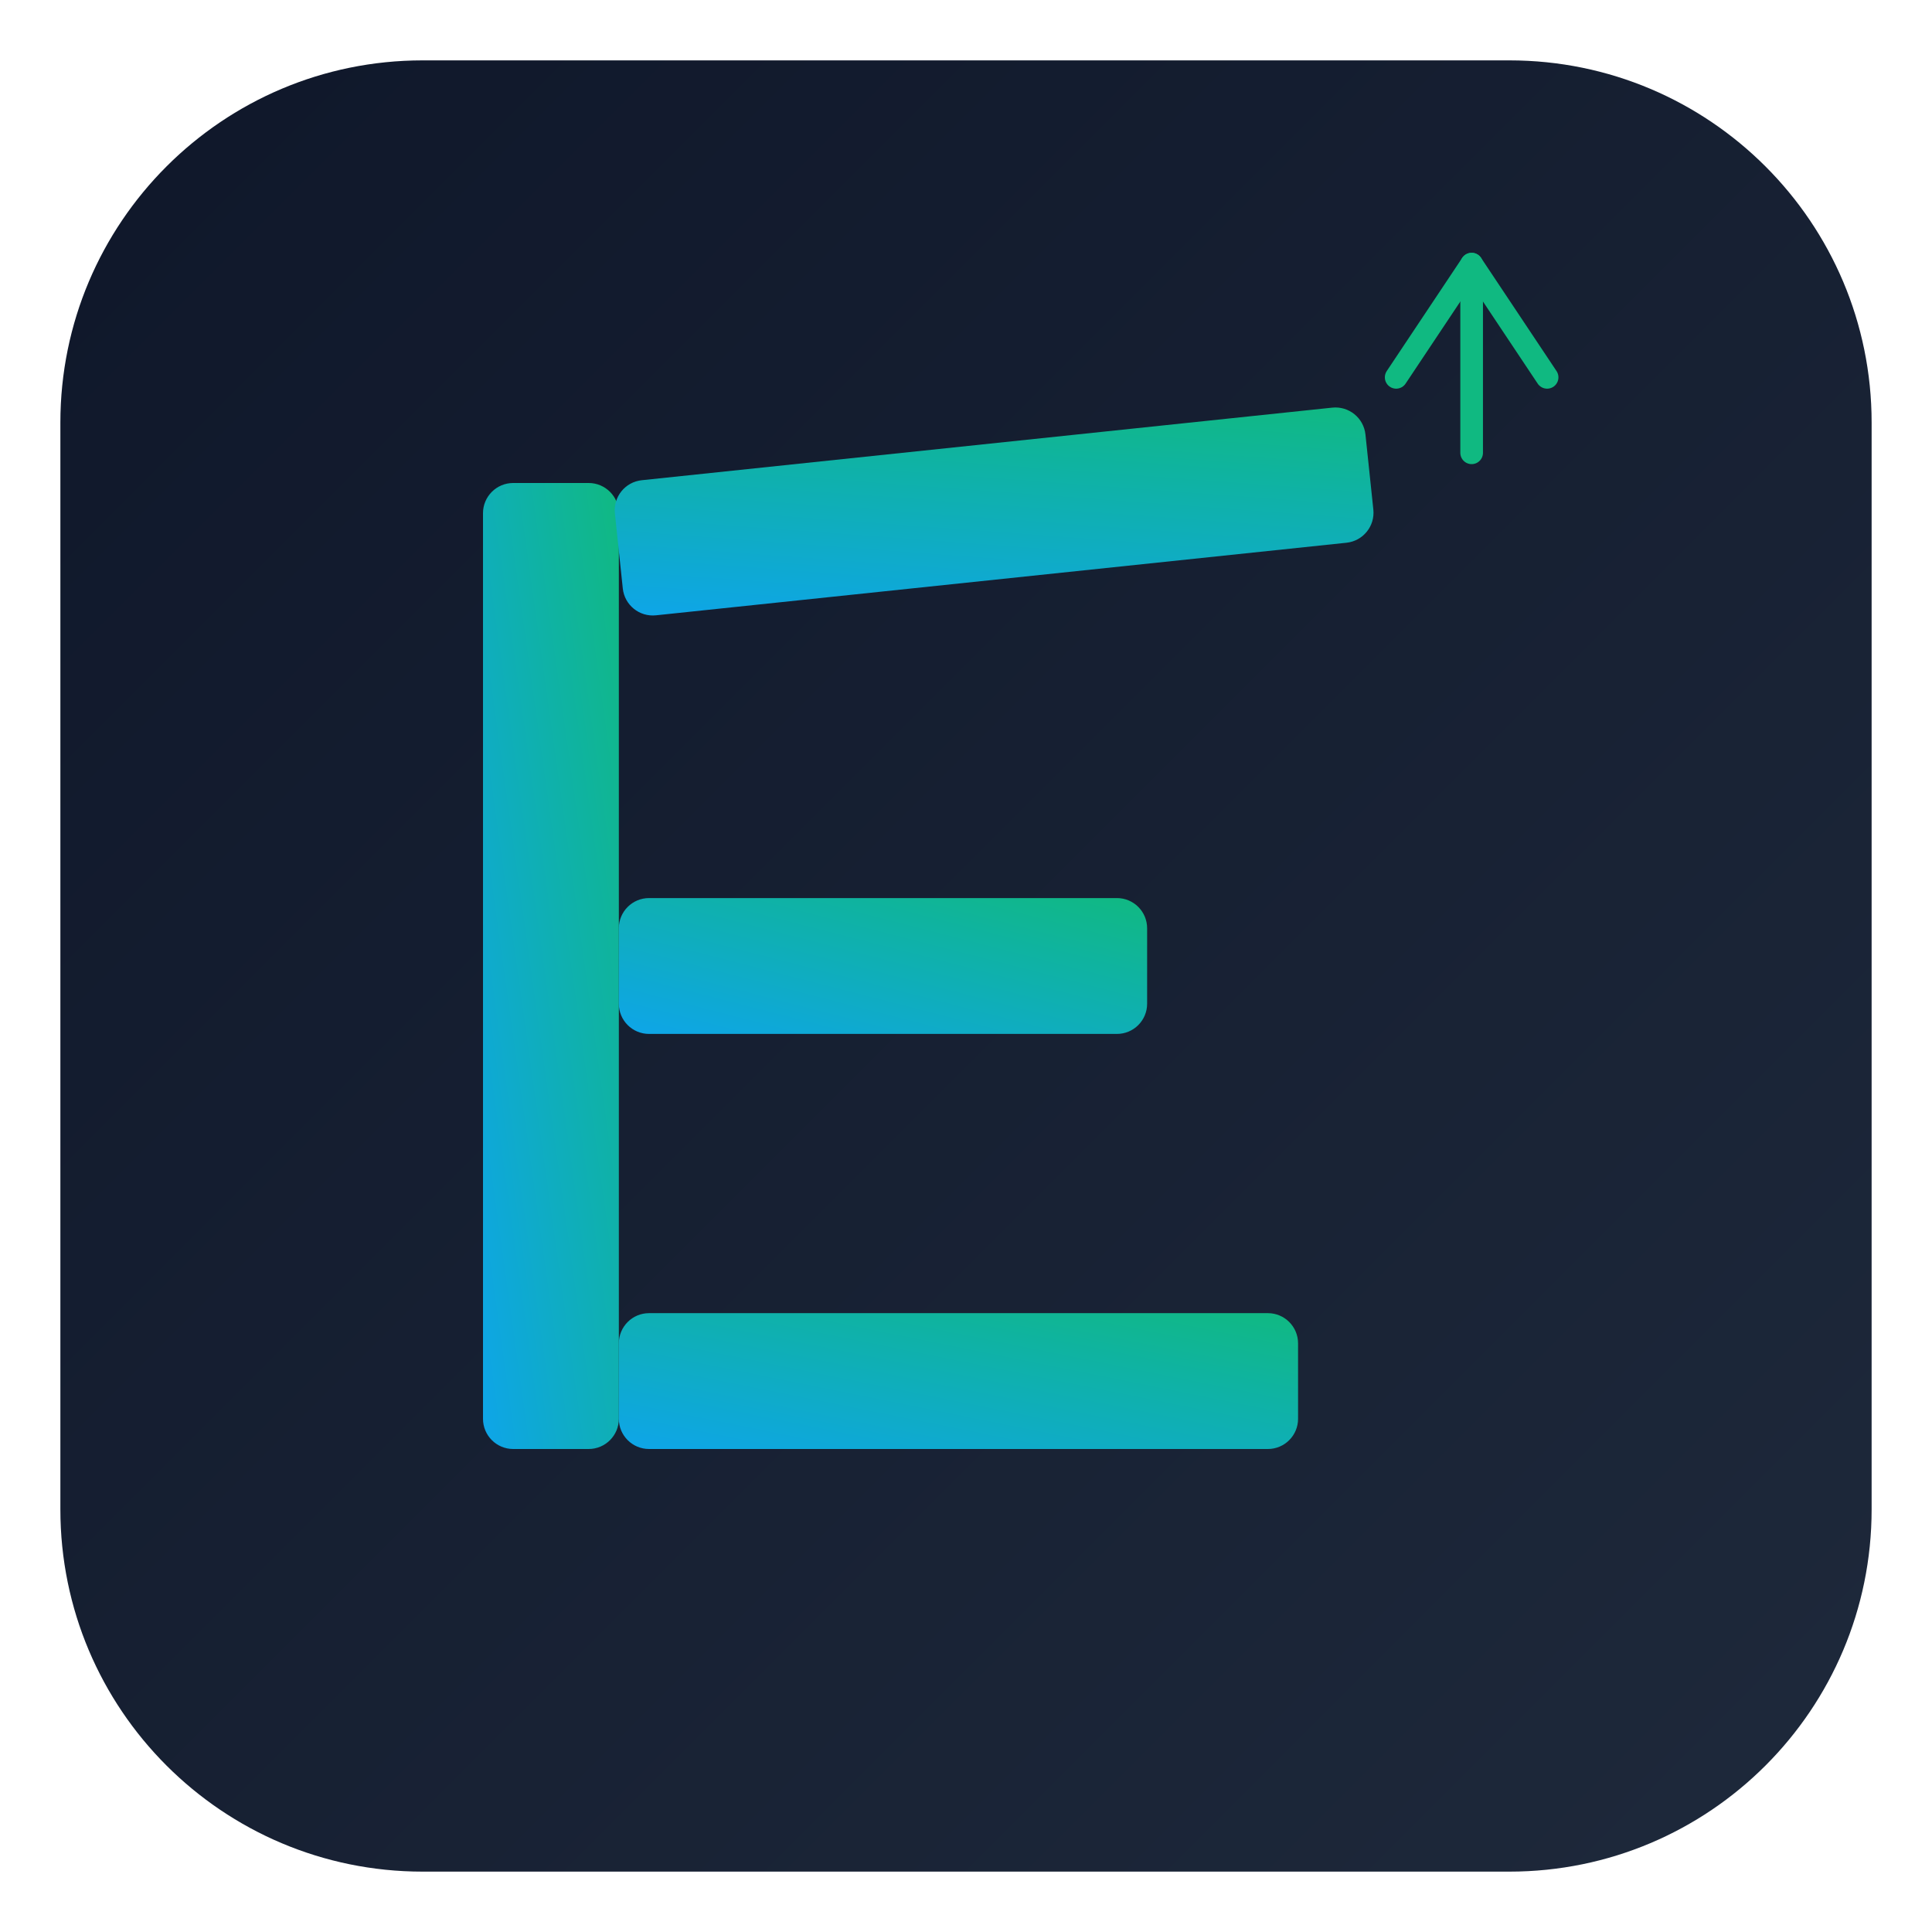
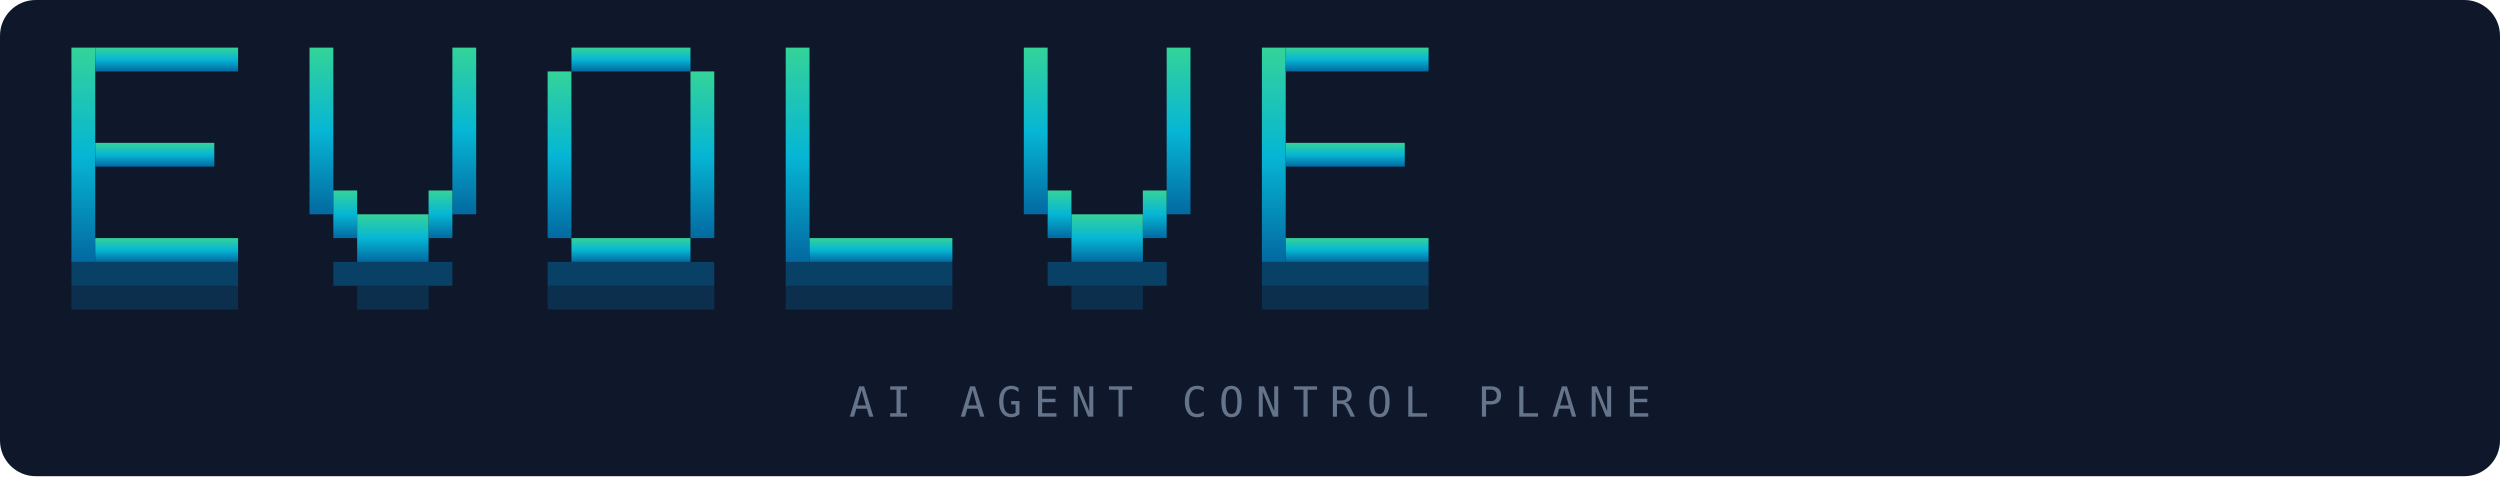
- <svg xmlns="http://www.w3.org/2000/svg" viewBox="0 0 512 512" fill="none">
+ <svg xmlns="http://www.w3.org/2000/svg" viewBox="0 0 840 160" fill="none">
  <defs>
-     <linearGradient id="g" x1="0%" y1="100%" x2="100%" y2="0%">
-       <stop offset="0%" stop-color="#0EA5E9" />
-       <stop offset="100%" stop-color="#10B981" />
-     </linearGradient>
-     <linearGradient id="bg" x1="0%" y1="0%" x2="100%" y2="100%">
-       <stop offset="0%" stop-color="#0F172A" />
-       <stop offset="100%" stop-color="#1E293B" />
+     <linearGradient id="g" x1="0%" y1="0%" x2="0%" y2="100%">
+       <stop offset="0%" stop-color="#34D399" />
+       <stop offset="50%" stop-color="#06B6D4" />
+       <stop offset="100%" stop-color="#0369A1" />
    </linearGradient>
  </defs>
-   <rect x="16" y="16" width="480" height="480" rx="96" fill="url(#bg)" />
-   <rect x="128" y="128" width="36" height="256" rx="8" fill="url(#g)" />
-   <rect x="164" y="348" width="180" height="36" rx="8" fill="url(#g)" />
-   <rect x="164" y="238" width="140" height="36" rx="8" fill="url(#g)" />
-   <rect x="164" y="128" width="200" height="36" rx="8" fill="url(#g)" transform="rotate(-6, 164, 146)" />
-   <path d="M 370 100 L 390 70 L 410 100" stroke="#10B981" stroke-width="6" stroke-linecap="round" stroke-linejoin="round" fill="none" />
-   <line x1="390" y1="70" x2="390" y2="120" stroke="#10B981" stroke-width="6" stroke-linecap="round" />
+   <rect width="840" height="160" rx="12" fill="#0F172A" />
+   <rect x="24" y="16" width="8" height="72" fill="url(#g)" />
+   <rect x="32" y="16" width="48" height="8" fill="url(#g)" />
+   <rect x="32" y="48" width="40" height="8" fill="url(#g)" />
+   <rect x="32" y="80" width="48" height="8" fill="url(#g)" />
+   <rect x="24" y="88" width="56" height="8" fill="#0369A1" opacity="0.5" />
+   <rect x="24" y="96" width="56" height="8" fill="#0369A1" opacity="0.3" />
+   <rect x="104" y="16" width="8" height="56" fill="url(#g)" />
+   <rect x="152" y="16" width="8" height="56" fill="url(#g)" />
+   <rect x="112" y="64" width="8" height="16" fill="url(#g)" />
+   <rect x="144" y="64" width="8" height="16" fill="url(#g)" />
+   <rect x="120" y="72" width="24" height="16" fill="url(#g)" />
+   <rect x="112" y="88" width="40" height="8" fill="#0369A1" opacity="0.5" />
+   <rect x="120" y="96" width="24" height="8" fill="#0369A1" opacity="0.3" />
+   <rect x="192" y="16" width="40" height="8" fill="url(#g)" />
+   <rect x="184" y="24" width="8" height="56" fill="url(#g)" />
+   <rect x="232" y="24" width="8" height="56" fill="url(#g)" />
+   <rect x="192" y="80" width="40" height="8" fill="url(#g)" />
+   <rect x="184" y="88" width="56" height="8" fill="#0369A1" opacity="0.5" />
+   <rect x="184" y="96" width="56" height="8" fill="#0369A1" opacity="0.3" />
+   <rect x="264" y="16" width="8" height="72" fill="url(#g)" />
+   <rect x="272" y="80" width="48" height="8" fill="url(#g)" />
+   <rect x="264" y="88" width="56" height="8" fill="#0369A1" opacity="0.5" />
+   <rect x="264" y="96" width="56" height="8" fill="#0369A1" opacity="0.3" />
+   <rect x="344" y="16" width="8" height="56" fill="url(#g)" />
+   <rect x="392" y="16" width="8" height="56" fill="url(#g)" />
+   <rect x="352" y="64" width="8" height="16" fill="url(#g)" />
+   <rect x="384" y="64" width="8" height="16" fill="url(#g)" />
+   <rect x="360" y="72" width="24" height="16" fill="url(#g)" />
+   <rect x="352" y="88" width="40" height="8" fill="#0369A1" opacity="0.5" />
+   <rect x="360" y="96" width="24" height="8" fill="#0369A1" opacity="0.3" />
+   <rect x="424" y="16" width="8" height="72" fill="url(#g)" />
+   <rect x="432" y="16" width="48" height="8" fill="url(#g)" />
+   <rect x="432" y="48" width="40" height="8" fill="url(#g)" />
+   <rect x="432" y="80" width="48" height="8" fill="url(#g)" />
+   <rect x="424" y="88" width="56" height="8" fill="#0369A1" opacity="0.5" />
+   <rect x="424" y="96" width="56" height="8" fill="#0369A1" opacity="0.3" />
+   <text x="420" y="140" text-anchor="middle" font-family="monospace" font-size="14" fill="#64748B" letter-spacing="4">
+     AI AGENT CONTROL PLANE
+   </text>
</svg>
